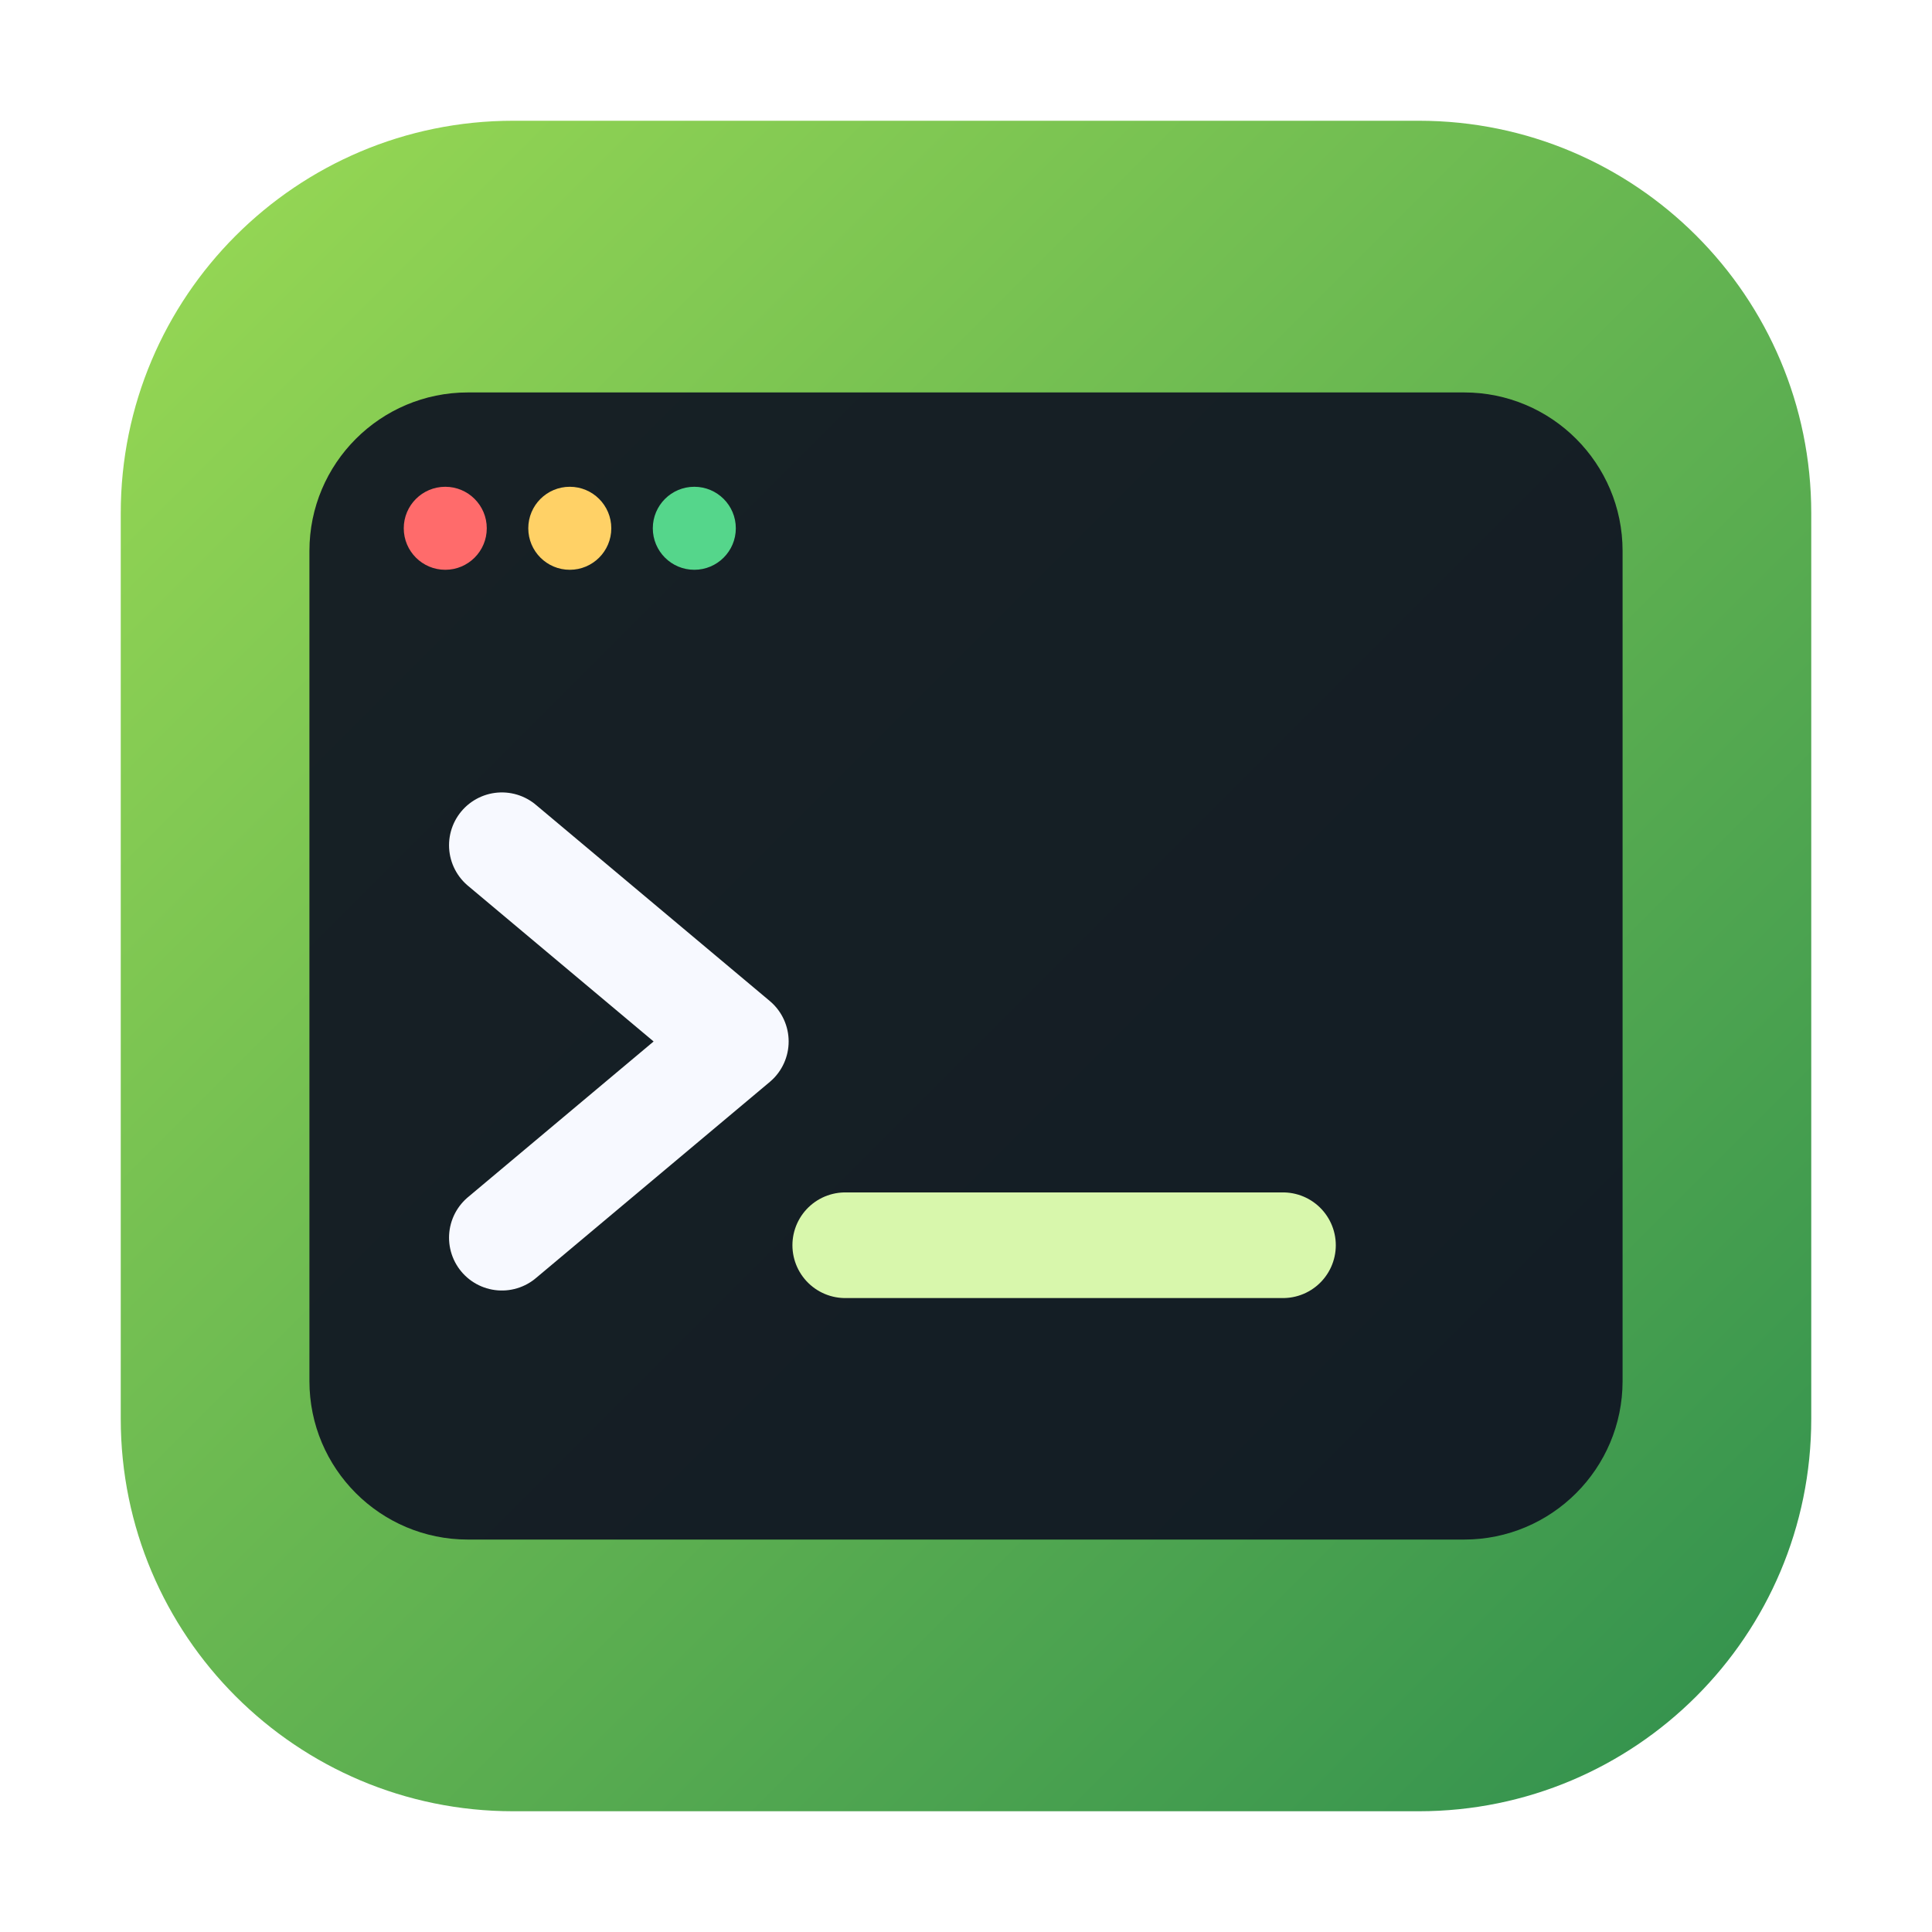
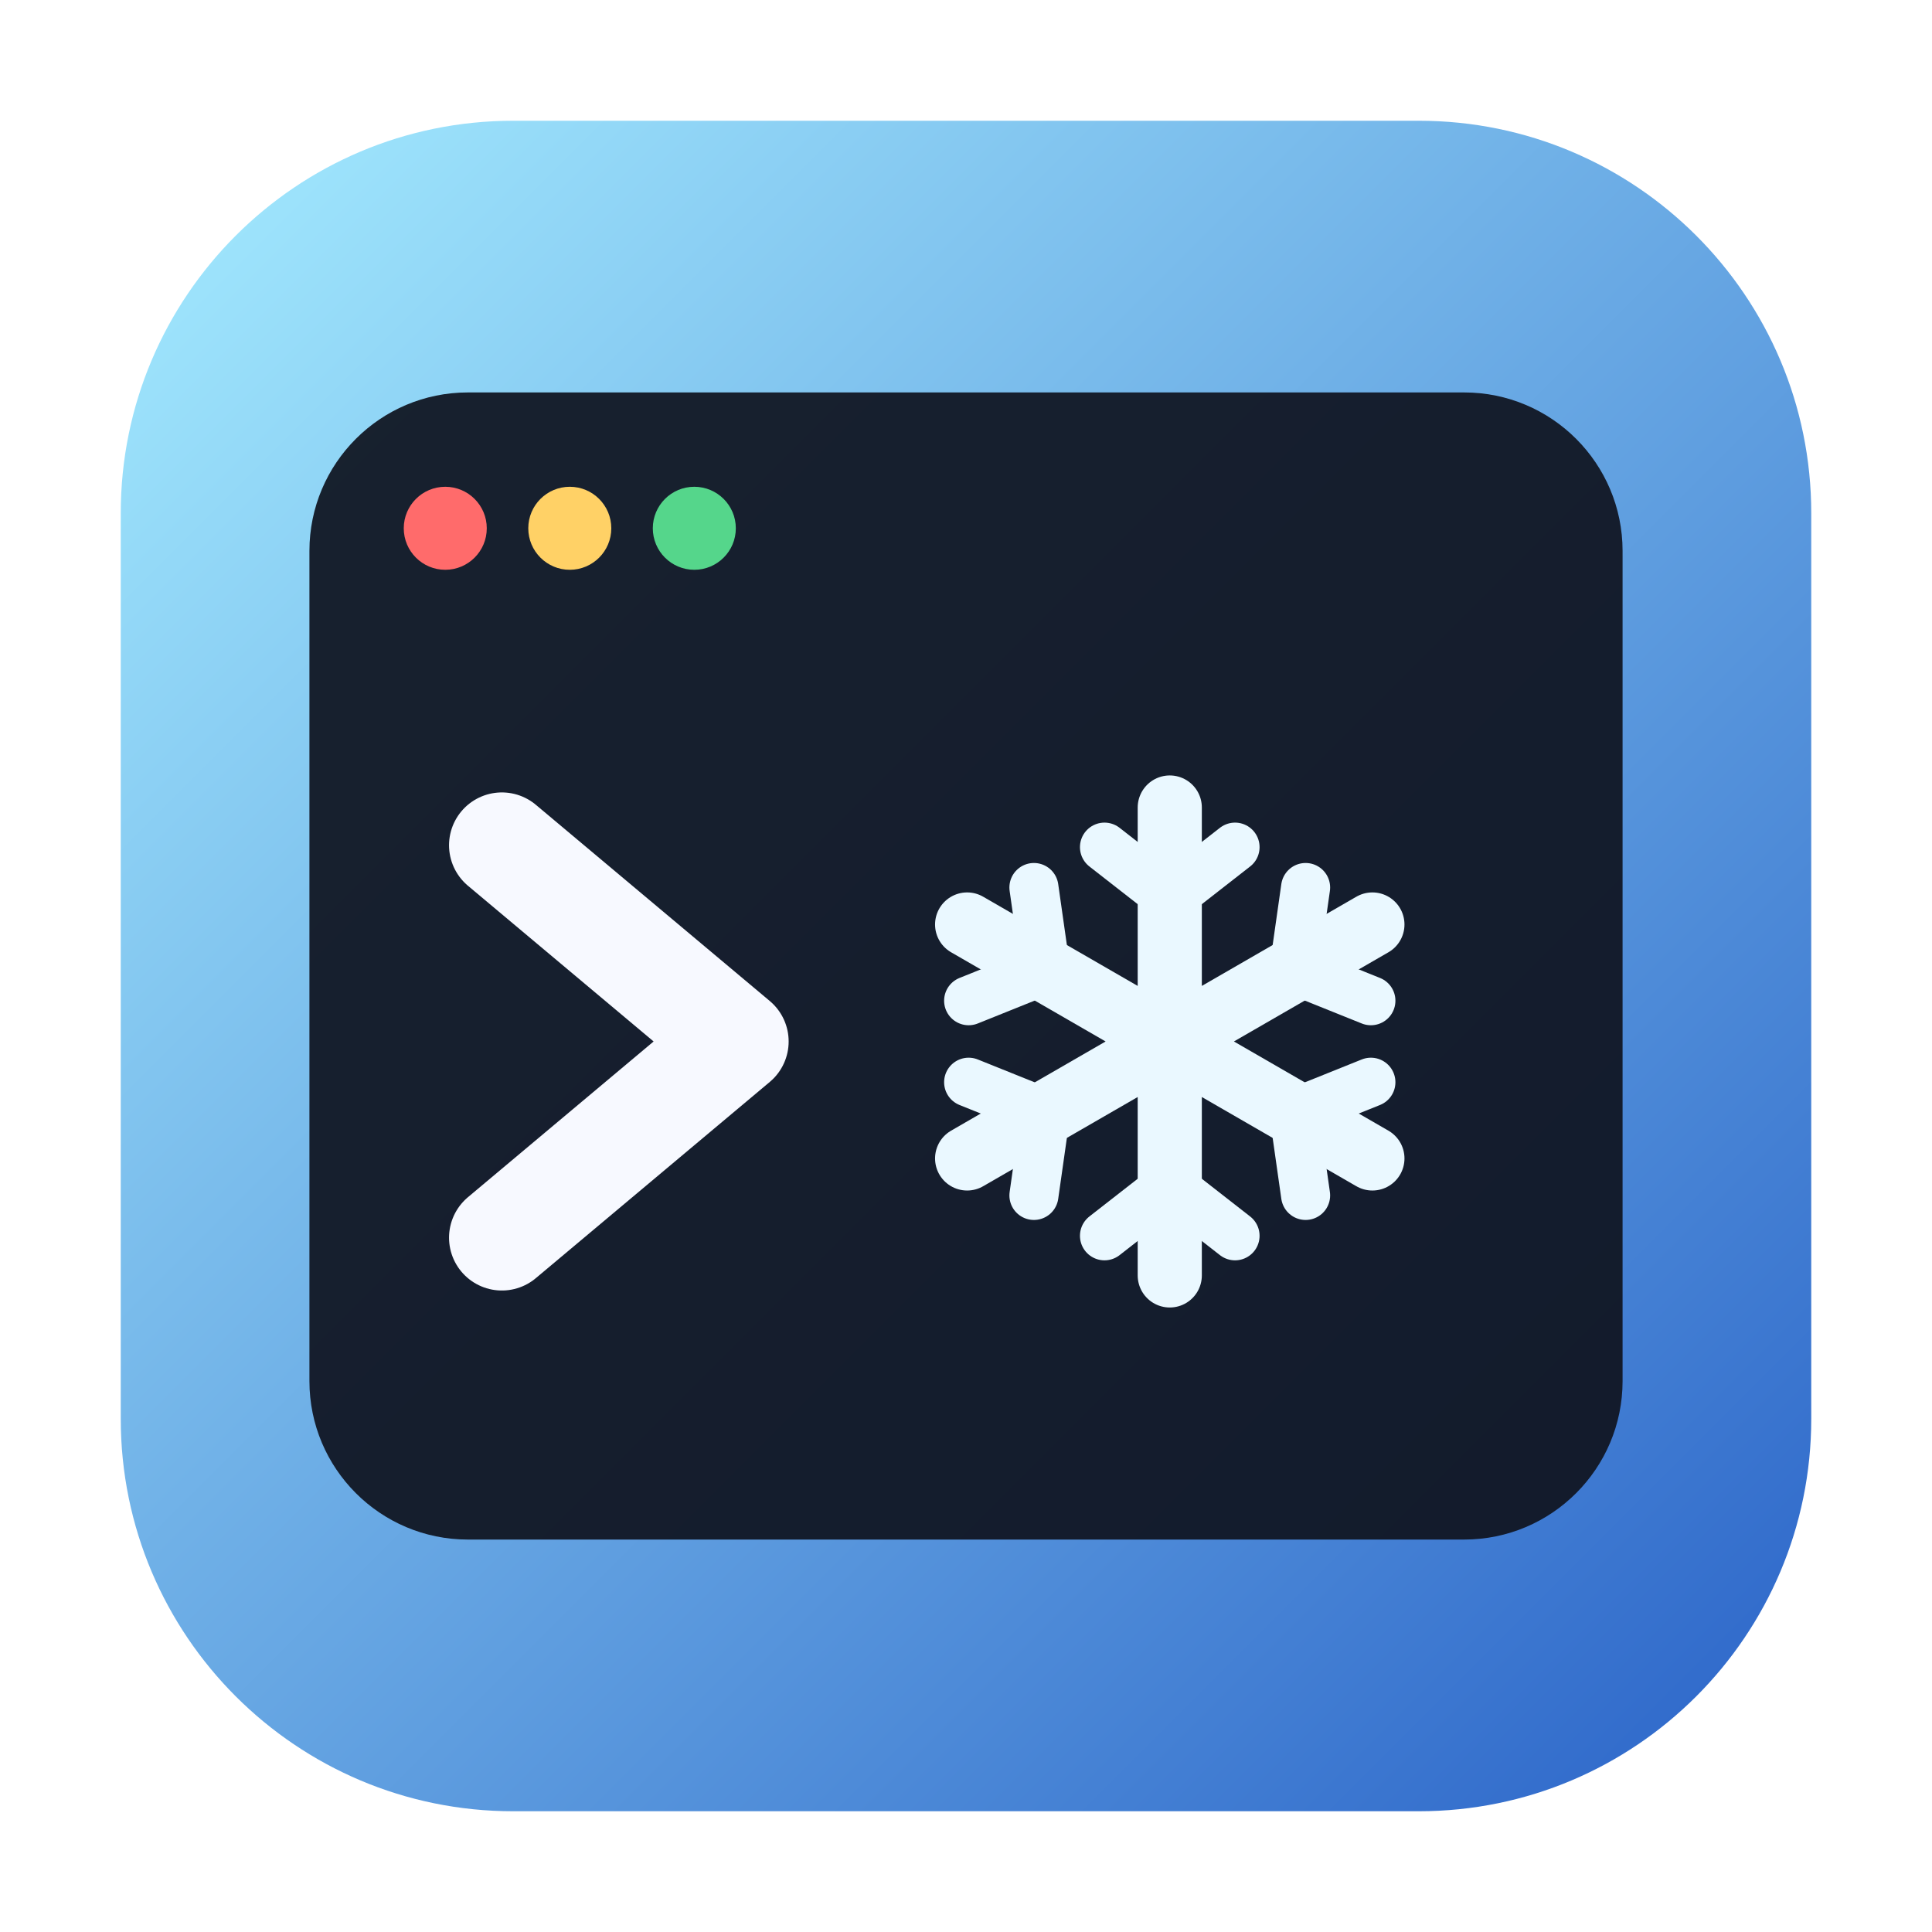
<svg xmlns="http://www.w3.org/2000/svg" width="512" height="512" viewBox="0 0 512 512">
  <defs>
    <linearGradient id="bg" x1="0" y1="0" x2="1" y2="1">
-       <stop offset="0" stop-color="#9ada54" />
-       <stop offset="1" stop-color="#2f8f4e" />
+       <stop offset="0" stop-color="#a5ecff" />
+       <stop offset="1" stop-color="#2a63c8" />
    </linearGradient>
  </defs>
  <rect x="32" y="32" width="448" height="448" rx="104" fill="url(#bg)" />
  <rect x="82" y="104" width="348" height="304" rx="42" fill="#101522" opacity="0.94" />
  <circle cx="118" cy="140" r="11" fill="#ff6b6b" />
  <circle cx="151" cy="140" r="11" fill="#ffd166" />
  <circle cx="184" cy="140" r="11" fill="#55d68b" />
  <path d="M133 224l62 52-62 52" fill="none" stroke="#f7f9ff" stroke-width="28" stroke-linecap="round" stroke-linejoin="round" />
-   <path d="M224 330h116" fill="none" stroke="#d8f7ac" stroke-width="28" stroke-linecap="round" />
+   <g transform="translate(310 276)" fill="none" stroke="#eaf8ff" stroke-linecap="round" stroke-linejoin="round">
+     <path d="M0 -62 L0 62 M53.7 -31 L-53.7 31 M-53.7 -31 L53.7 31" stroke-width="17" />
+     <path d="M17.3 -51.5 L0 -38 L-17.3 -51.5 M-17.3 51.5 L0 38 L17.3 51.5 M53.3 -10.8 L32.9 -19 L36 -40.8 M-53.3 10.8 L-32.9 19 L-36 40.8 M-36 -40.8 L-32.9 -19 L-53.3 -10.8 M36 40.8 L32.9 19 L53.3 10.8" stroke-width="13" />
+   </g>
</svg>
